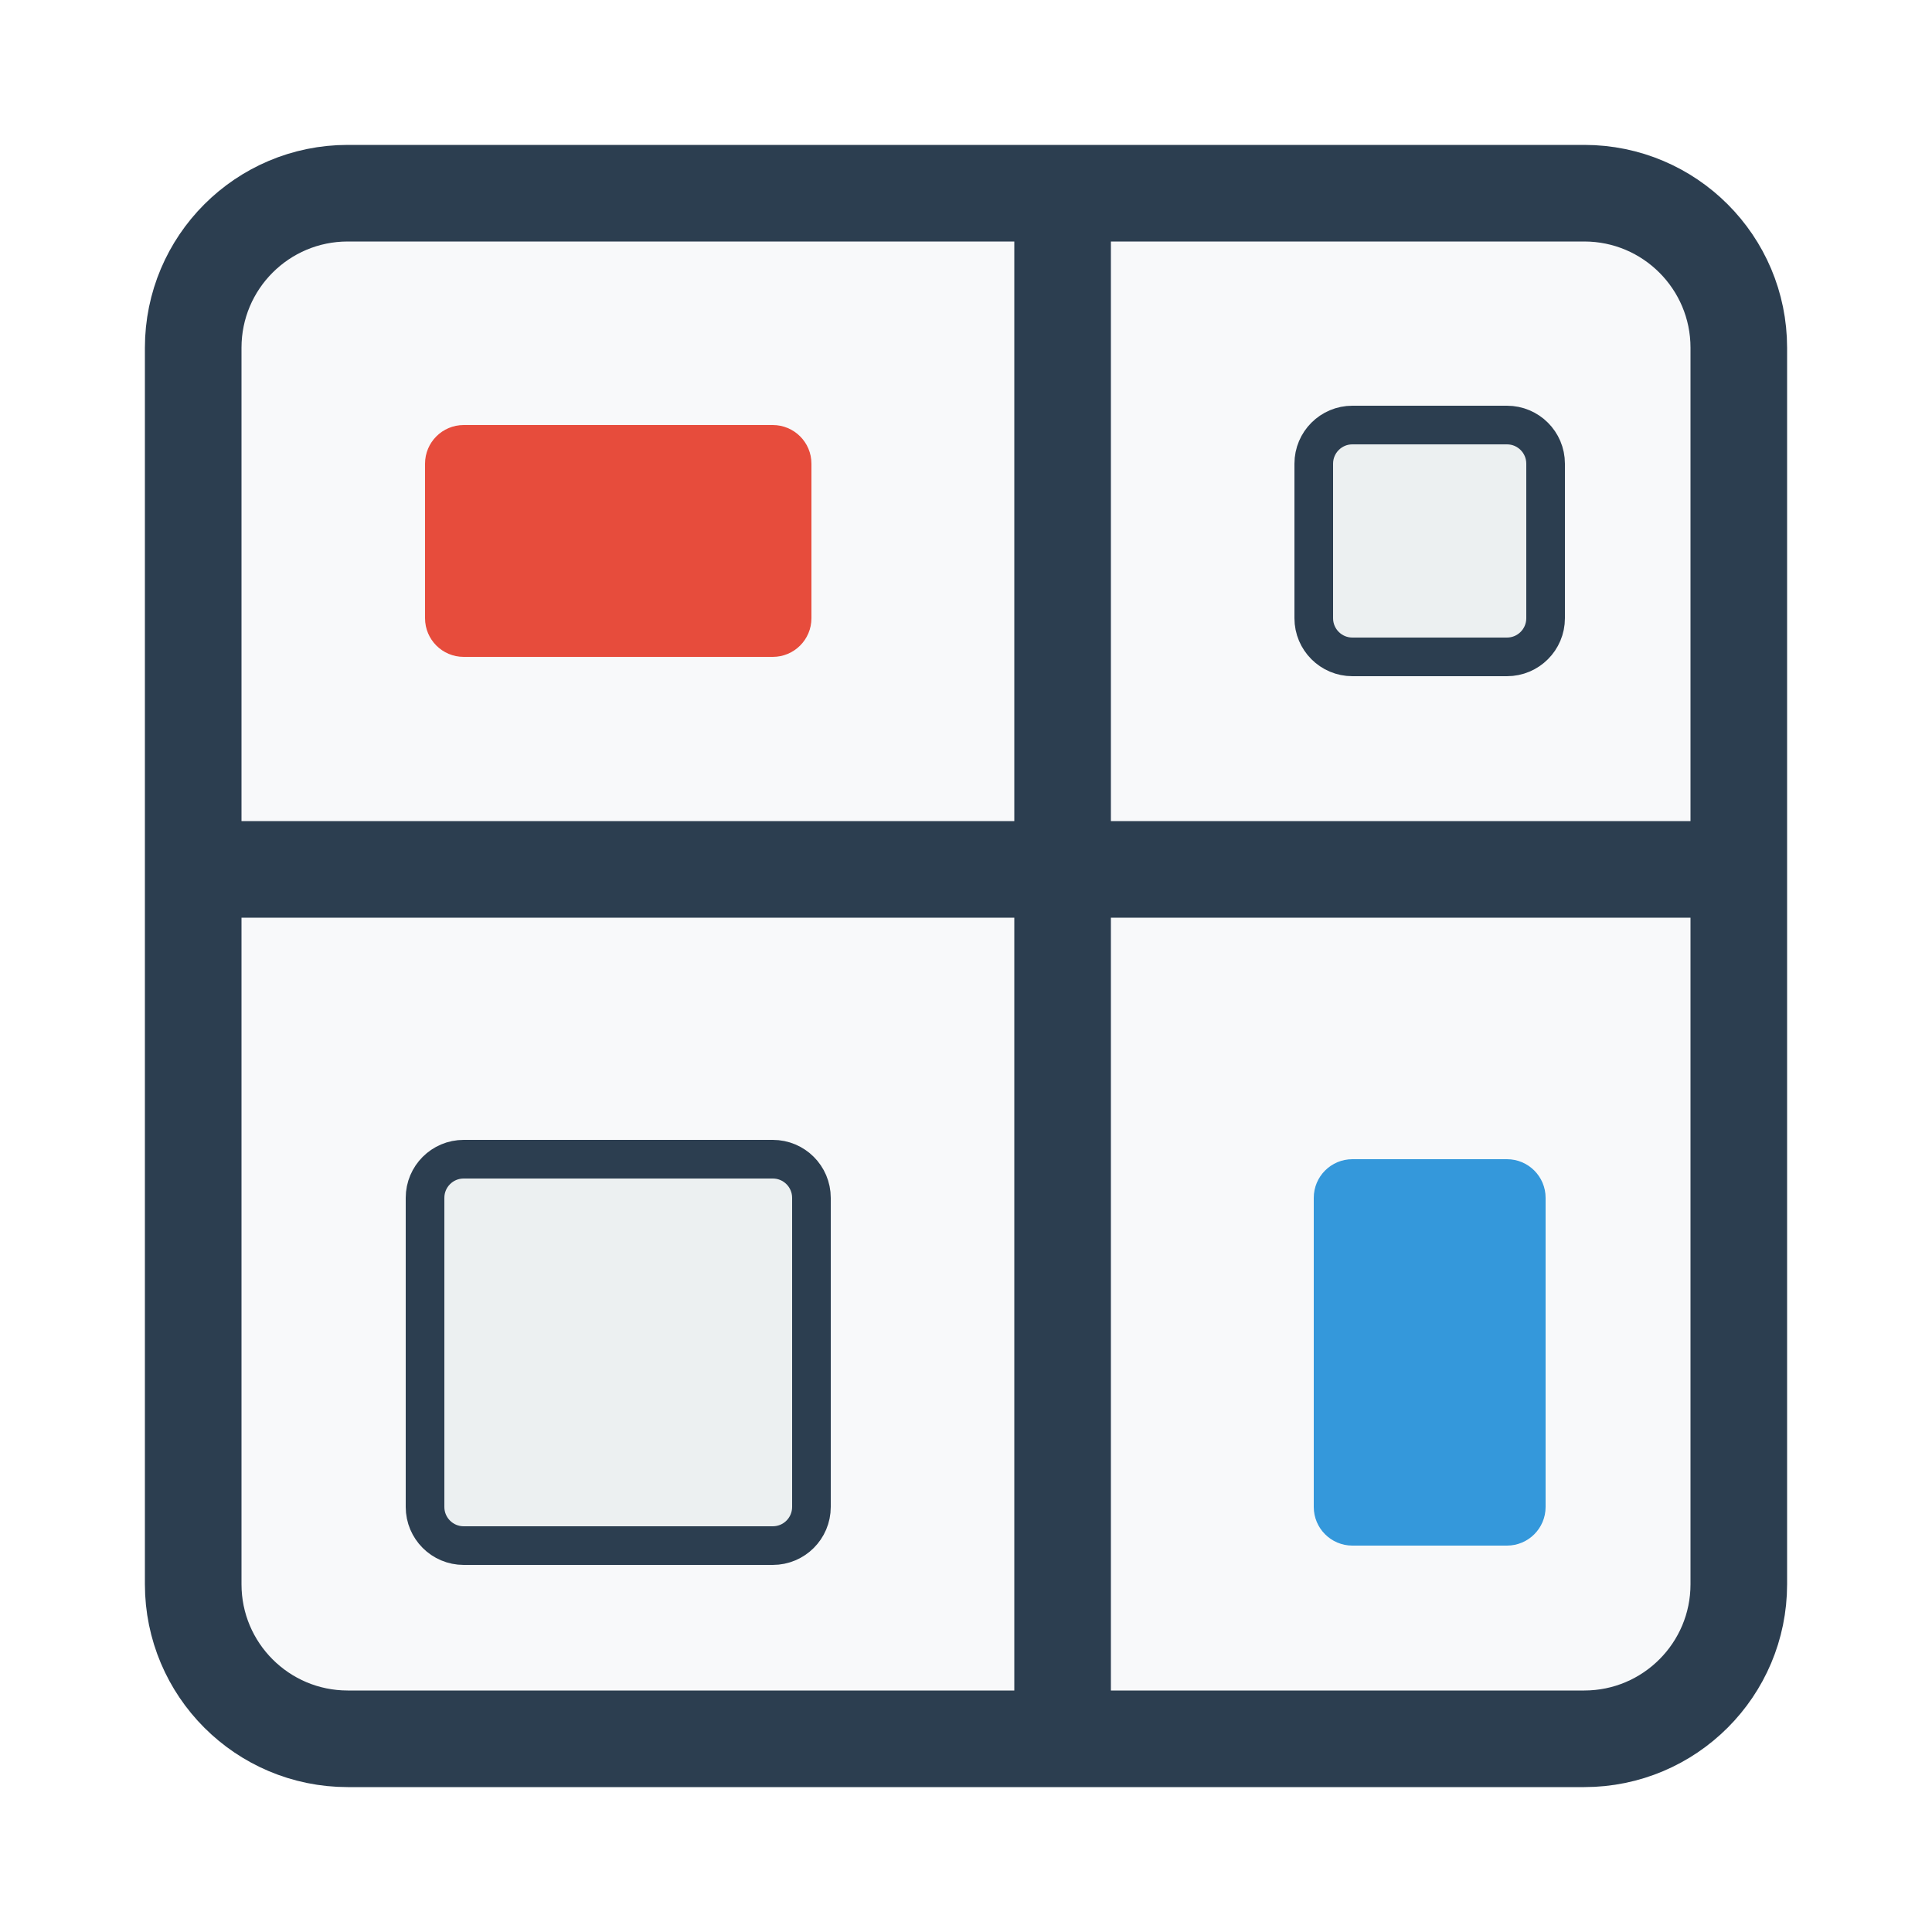
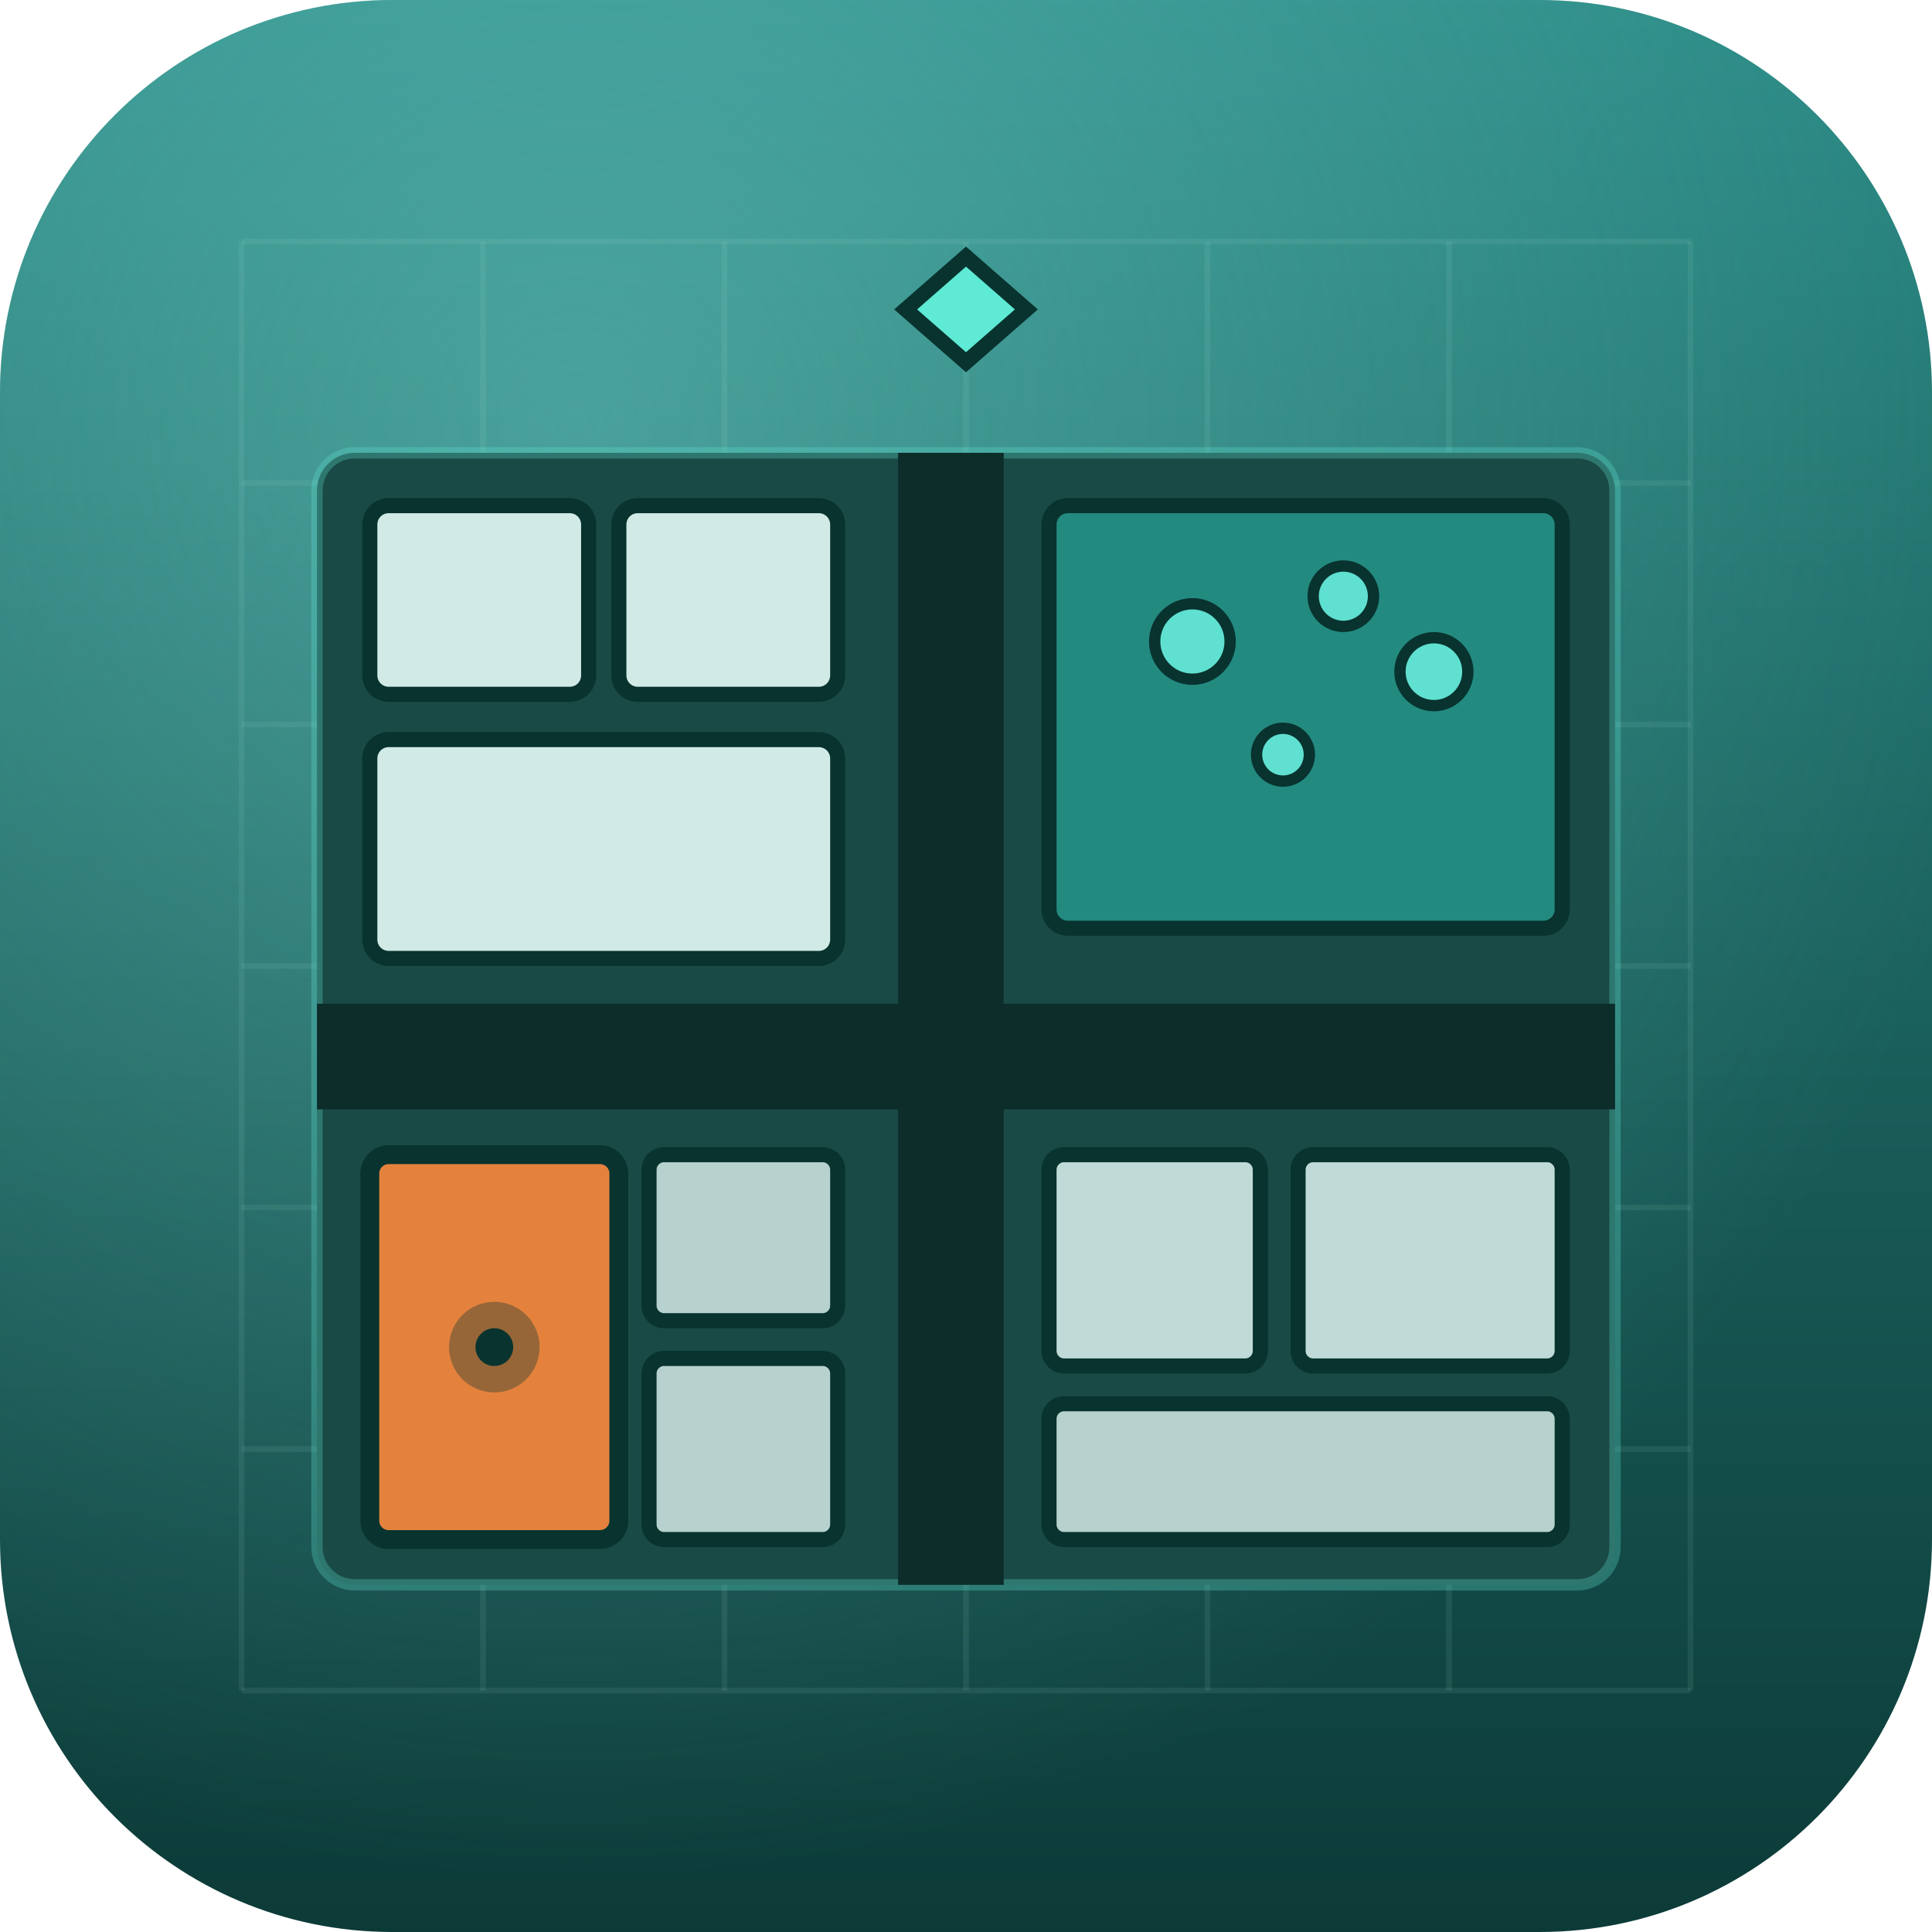
- <svg xmlns="http://www.w3.org/2000/svg" viewBox="0 0 100 100">
-   <rect x="10" y="10" width="80" height="80" rx="8" fill="#f8f9fa" stroke="#2c3e50" stroke-width="5" />
-   <line x1="10" y1="45" x2="90" y2="45" stroke="#2c3e50" stroke-width="5" />
-   <line x1="55" y1="10" x2="55" y2="90" stroke="#2c3e50" stroke-width="5" />
-   <rect x="22" y="22" width="20" height="12" fill="#e74c3c" rx="2" />
-   <rect x="68" y="22" width="12" height="12" fill="#ecf0f1" stroke="#2c3e50" stroke-width="2" rx="2" />
-   <rect x="22" y="60" width="20" height="20" fill="#ecf0f1" stroke="#2c3e50" stroke-width="2" rx="2" />
-   <rect x="68" y="60" width="12" height="20" fill="#3498db" rx="2" />
+ <svg xmlns="http://www.w3.org/2000/svg" viewBox="0 0 512 512" fill="none" shape-rendering="geometricPrecision">
+   <defs>
+     <linearGradient id="BG" x1="0" y1="0" x2="0" y2="1">
+       <stop offset="0" stop-color="#2a8a85" />
+       <stop offset="1" stop-color="#0c3a37" />
+     </linearGradient>
+     <radialGradient id="GL" cx="30%" cy="22%" r="75%">
+       <stop offset="0" stop-color="#7fd9d2" stop-opacity="0.42" />
+       <stop offset="1" stop-color="#7fd9d2" stop-opacity="0" />
+     </radialGradient>
+   </defs>
+   <rect width="512" height="512" rx="104" fill="url(#BG)" />
+   <rect width="512" height="512" rx="104" fill="url(#GL)" />
+   <g stroke="#b5ece6" stroke-opacity="0.09" stroke-width="1.5">
+     <path d="M64 64V448M128 64V448M192 64V448M256 64V448M320 64V448M384 64V448M448 64V448" />
+     <path d="M64 64H448M64 128H448M64 192H448M64 256H448M64 320H448M64 384H448M64 448H448" />
+   </g>
+   <rect x="84" y="120" width="344" height="300" rx="10" fill="#1a4a46" stroke="#5fe0d0" stroke-width="3" stroke-opacity="0.30" />
+   <rect x="84" y="266" width="344" height="28" fill="#0c2d2a" />
+   <rect x="238" y="120" width="28" height="300" fill="#0c2d2a" />
+   <rect x="98" y="134" width="58" height="50" rx="5" fill="#eafffb" fill-opacity="0.88" stroke="#08332f" stroke-width="4" />
+   <rect x="164" y="134" width="58" height="50" rx="5" fill="#eafffb" fill-opacity="0.88" stroke="#08332f" stroke-width="4" />
+   <rect x="98" y="196" width="124" height="58" rx="5" fill="#eafffb" fill-opacity="0.88" stroke="#08332f" stroke-width="4" />
+   <rect x="278" y="134" width="136" height="112" rx="5" fill="#2bbfae" fill-opacity="0.55" stroke="#08332f" stroke-width="4" />
+   <circle cx="316" cy="170" r="10" fill="#5fe0d0" stroke="#08332f" stroke-width="3" />
+   <circle cx="356" cy="158" r="8" fill="#5fe0d0" stroke="#08332f" stroke-width="3" />
+   <circle cx="380" cy="178" r="9" fill="#5fe0d0" stroke="#08332f" stroke-width="3" />
+   <circle cx="340" cy="200" r="7" fill="#5fe0d0" stroke="#08332f" stroke-width="3" />
+   <rect x="98" y="306" width="66" height="102" rx="5" fill="#ff8a3d" fill-opacity="0.88" stroke="#08332f" stroke-width="5" />
+   <circle cx="131" cy="357" r="12" fill="#08332f" fill-opacity="0.35" />
+   <circle cx="131" cy="357" r="5" fill="#08332f" />
+   <rect x="172" y="306" width="50" height="44" rx="4" fill="#eafffb" fill-opacity="0.75" stroke="#08332f" stroke-width="4" />
+   <rect x="172" y="360" width="50" height="48" rx="4" fill="#eafffb" fill-opacity="0.75" stroke="#08332f" stroke-width="4" />
+   <rect x="278" y="306" width="56" height="56" rx="4" fill="#eafffb" fill-opacity="0.80" stroke="#08332f" stroke-width="4" />
+   <rect x="344" y="306" width="70" height="56" rx="4" fill="#eafffb" fill-opacity="0.80" stroke="#08332f" stroke-width="4" />
+   <rect x="278" y="372" width="136" height="36" rx="4" fill="#eafffb" fill-opacity="0.75" stroke="#08332f" stroke-width="4" />
+   <path d="M256 68 L272 82 L256 96 L240 82 Z" fill="#5eead4" stroke="#08332f" stroke-width="4" />
</svg>
